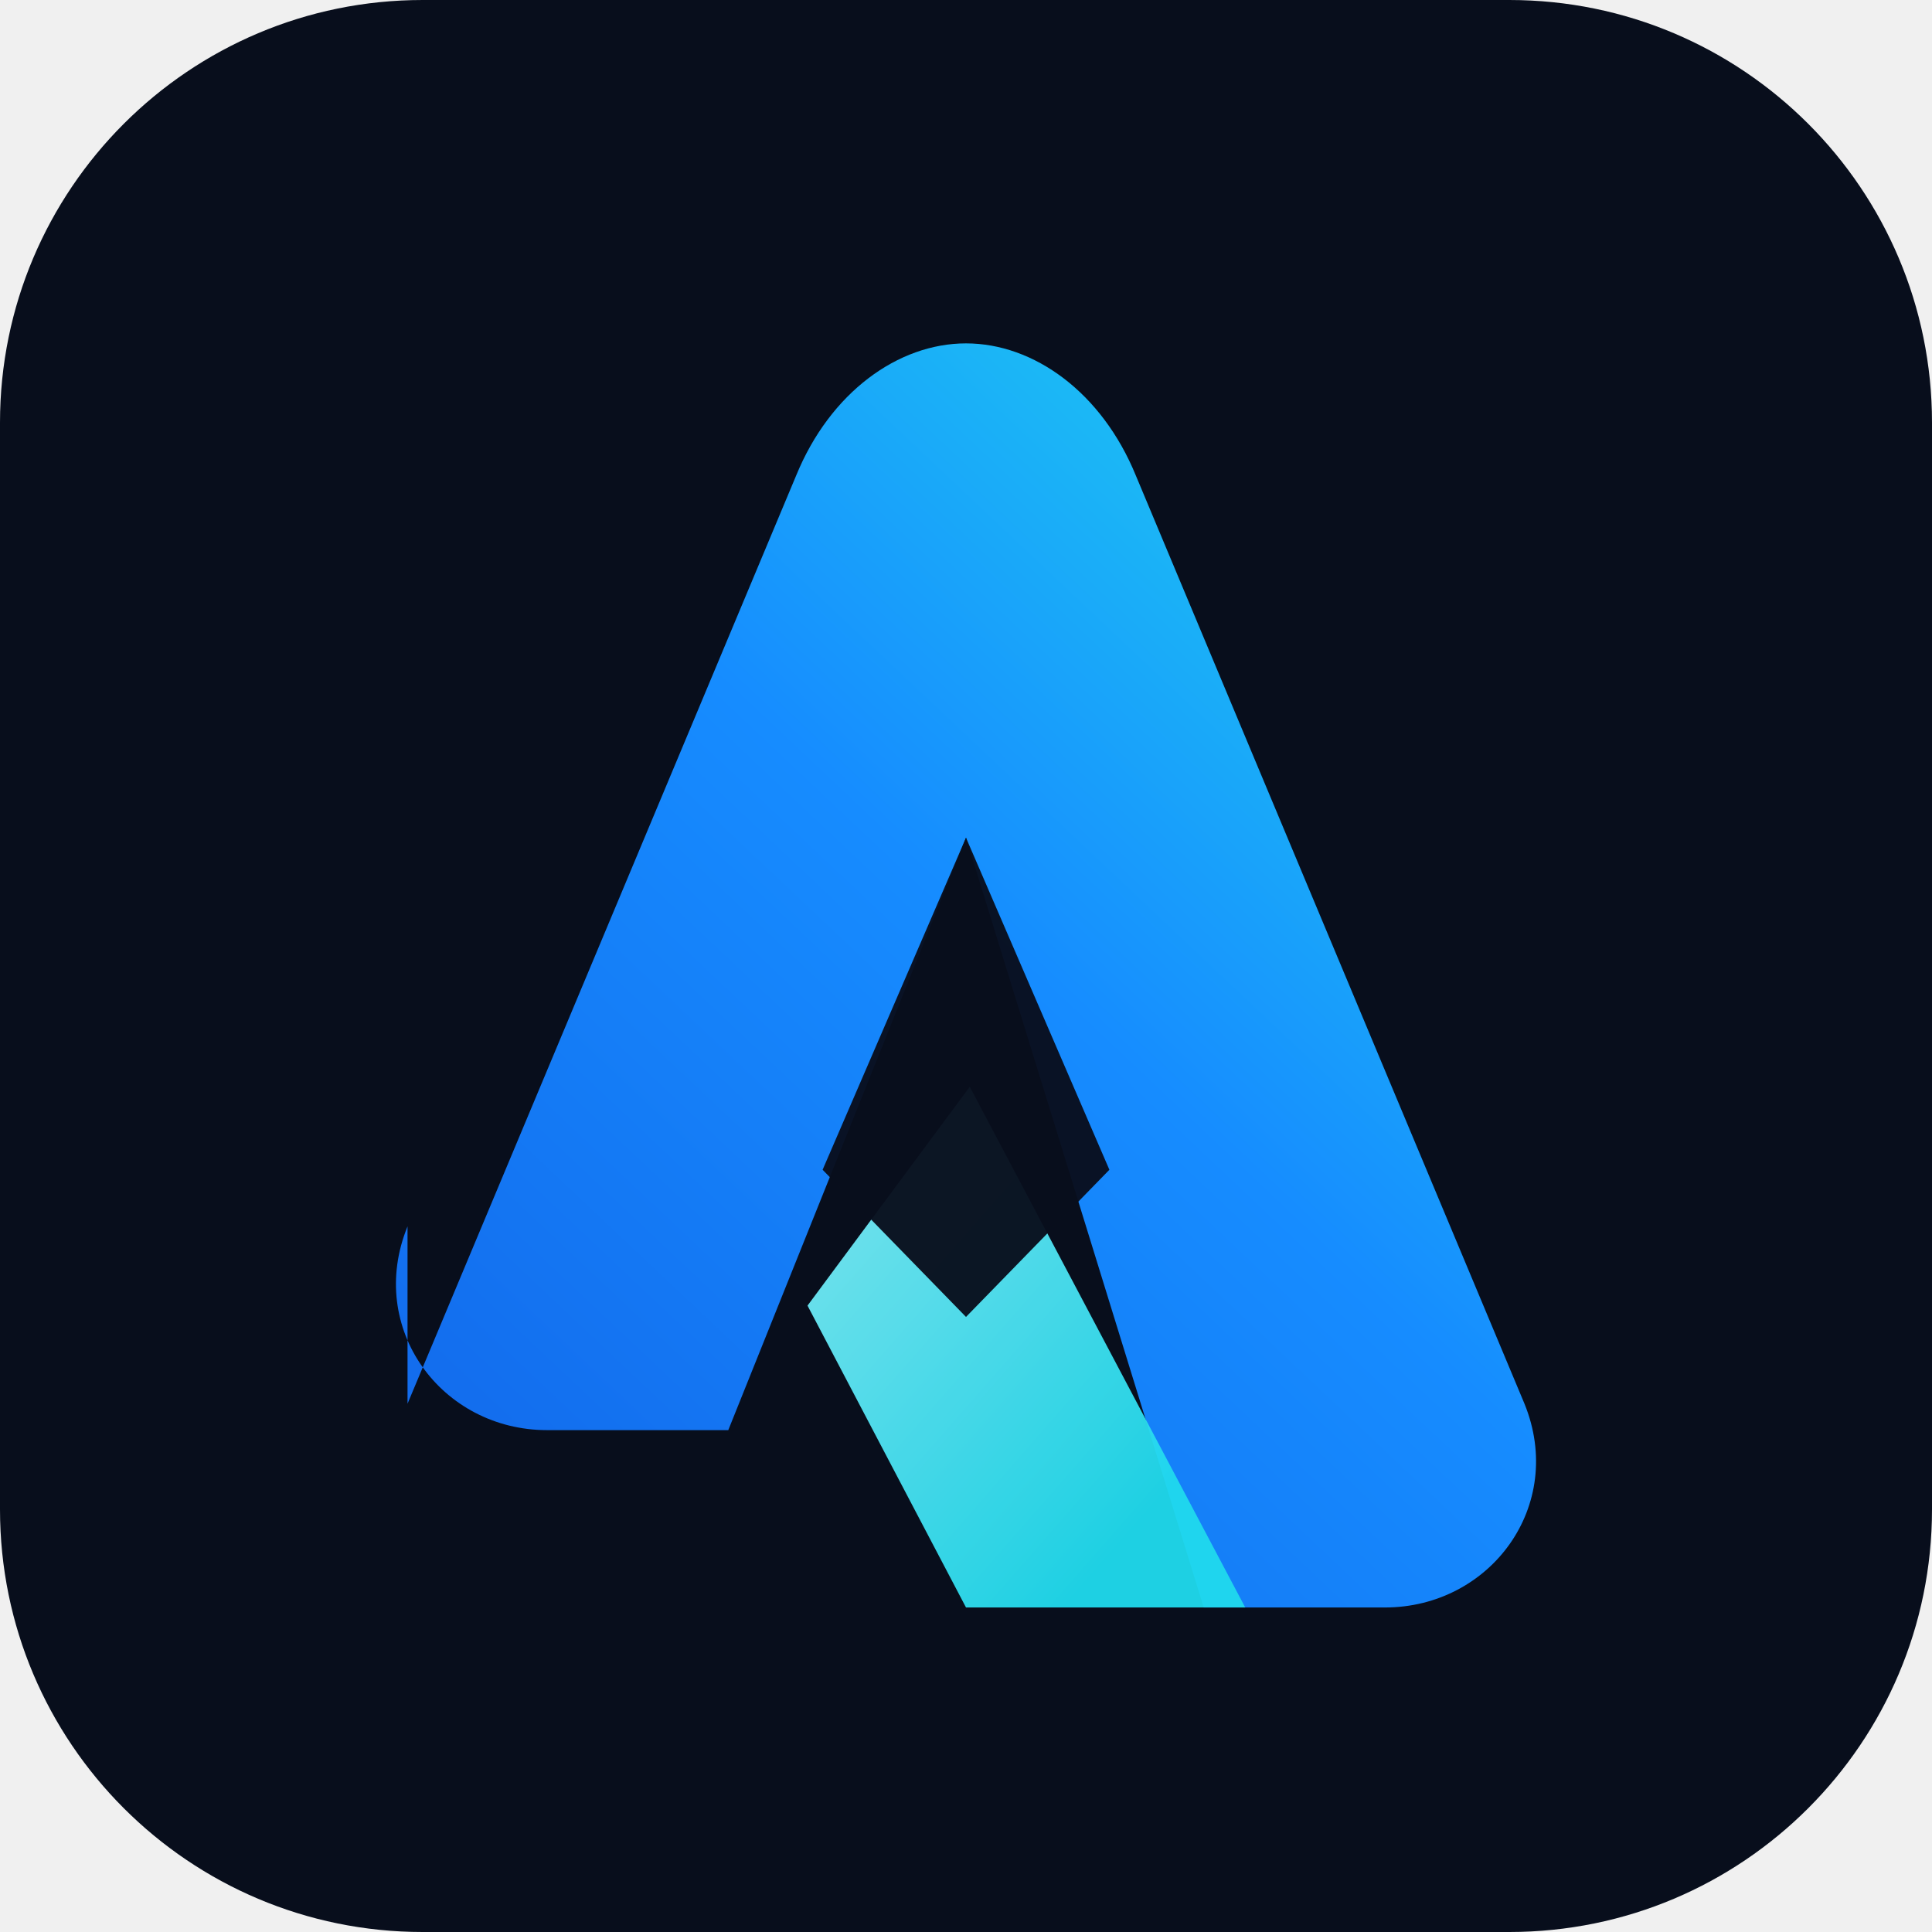
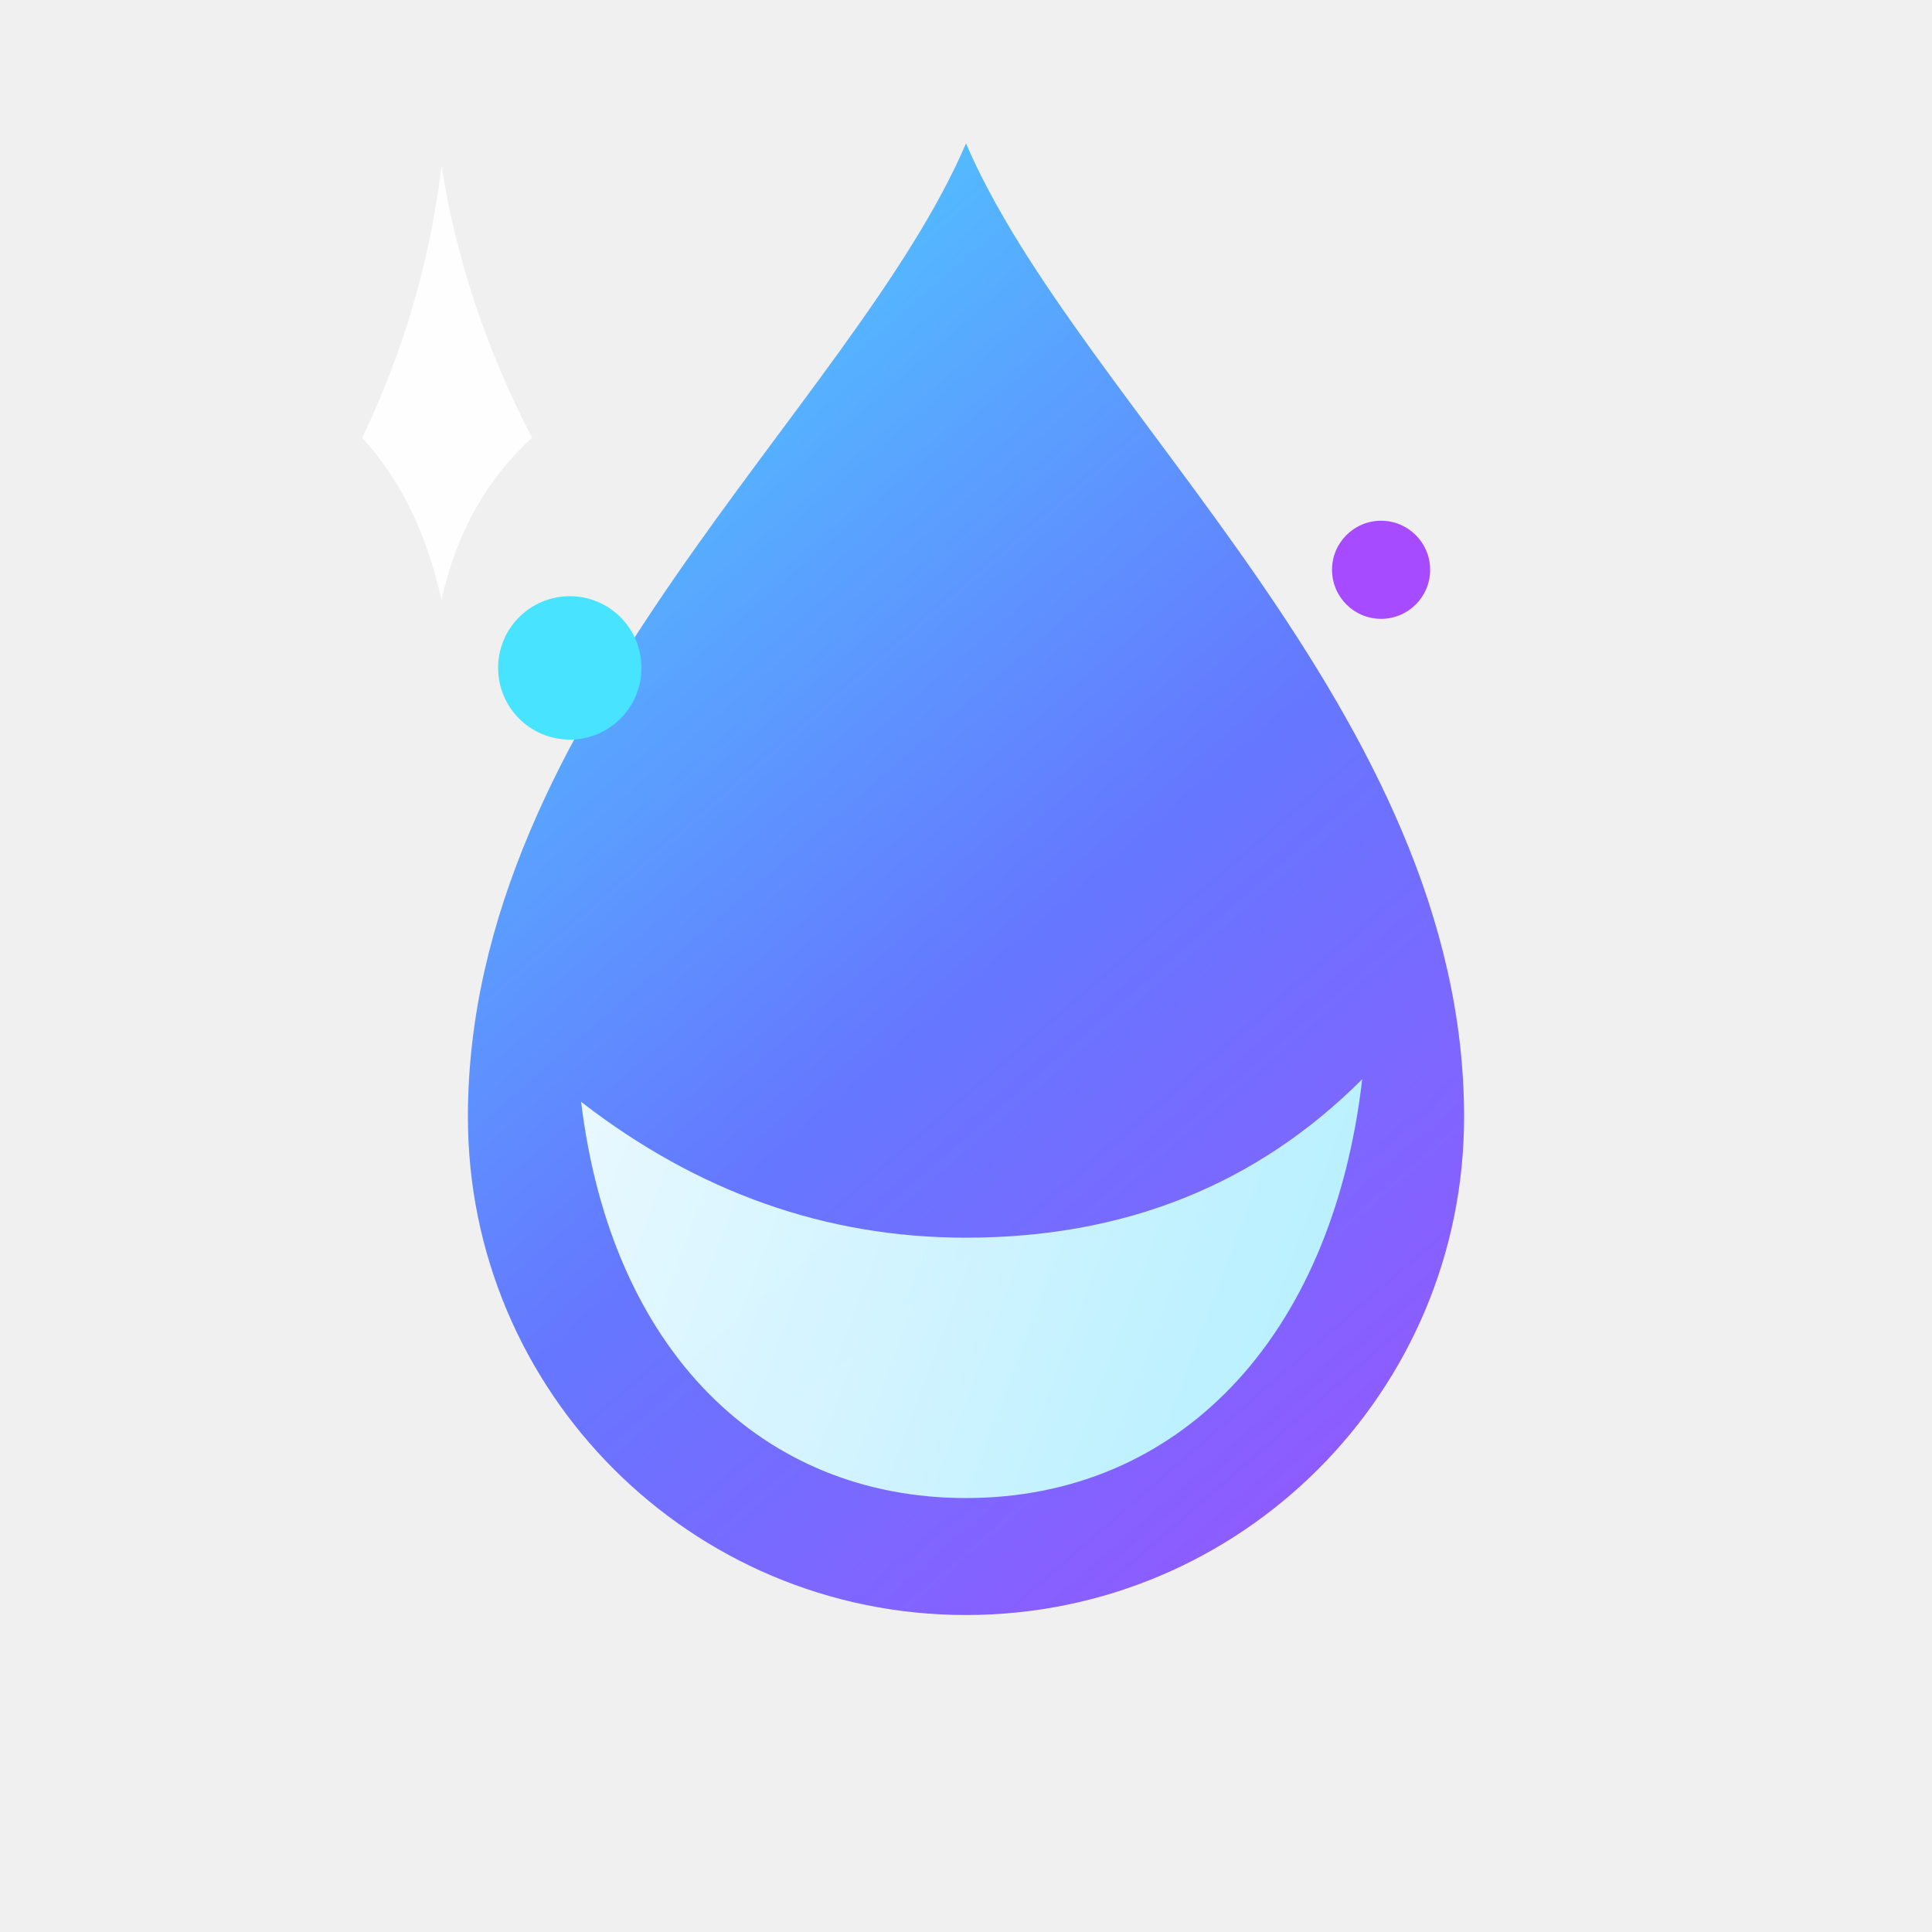
- <svg xmlns="http://www.w3.org/2000/svg" viewBox="0 0 512 512">
+ <svg xmlns="http://www.w3.org/2000/svg" viewBox="0 0 512 512" role="img" aria-label="SPLASH">
  <defs>
-     <linearGradient id="aureonBlue" x1="80" y1="420" x2="410" y2="70" gradientUnits="userSpaceOnUse">
-       <stop offset="0" stop-color="#1263e8" />
-       <stop offset=".52" stop-color="#168cff" />
-       <stop offset="1" stop-color="#20e0ed" />
+     <linearGradient id="splashFill" x1="72" y1="54" x2="422" y2="458" gradientUnits="userSpaceOnUse">
+       <stop stop-color="#48E4FF" />
+       <stop offset=".52" stop-color="#6577FF" />
+       <stop offset="1" stop-color="#A64BFF" />
    </linearGradient>
-     <linearGradient id="playGlow" x1="180" y1="220" x2="340" y2="360" gradientUnits="userSpaceOnUse">
-       <stop offset="0" stop-color="#bafaff" />
-       <stop offset="1" stop-color="#20d9ed" />
+     <linearGradient id="splashWave" x1="98" y1="240" x2="420" y2="360" gradientUnits="userSpaceOnUse">
+       <stop stop-color="#FFFFFF" />
+       <stop offset="1" stop-color="#A9F4FF" />
    </linearGradient>
  </defs>
-   <rect width="512" height="512" rx="112" fill="#080e1c" />
-   <path d="M108 372 211 126c9-22 27-35 45-35s36 13 45 35l103 246c11 27-9 54-37 54h-48L256 222l-63 157h-48c-28 0-48-27-37-54Z" fill="url(#aureonBlue)" />
-   <path d="M257 288 330 426h-74l-42-80 43-58Z" fill="url(#playGlow)" opacity=".95" />
-   <path d="M256 222 294 310l-38 39-38-39 38-88Z" fill="#080e1c" opacity=".96" />
+   <path d="M256 38c-30 70-132 151-132 258a132 132 0 0 0 264 0C388 189 286 108 256 38Z" fill="url(#splashFill)" />
+   <path d="M154 292c31 24 65 36 102 36 42 0 77-14 105-42-8 69-49 111-105 111-54 0-94-39-102-105Z" fill="url(#splashWave)" opacity=".96" />
+   <circle cx="151" cy="177" r="19" fill="#48E4FF" />
+   <circle cx="366" cy="151" r="13" fill="#A64BFF" />
+   <path d="M96 116c11-23 18-47 21-72 4 25 12 49 24 72-12 11-20 25-24 43-4-18-11-32-21-43Z" fill="#FFFFFF" opacity=".92" />
</svg>
